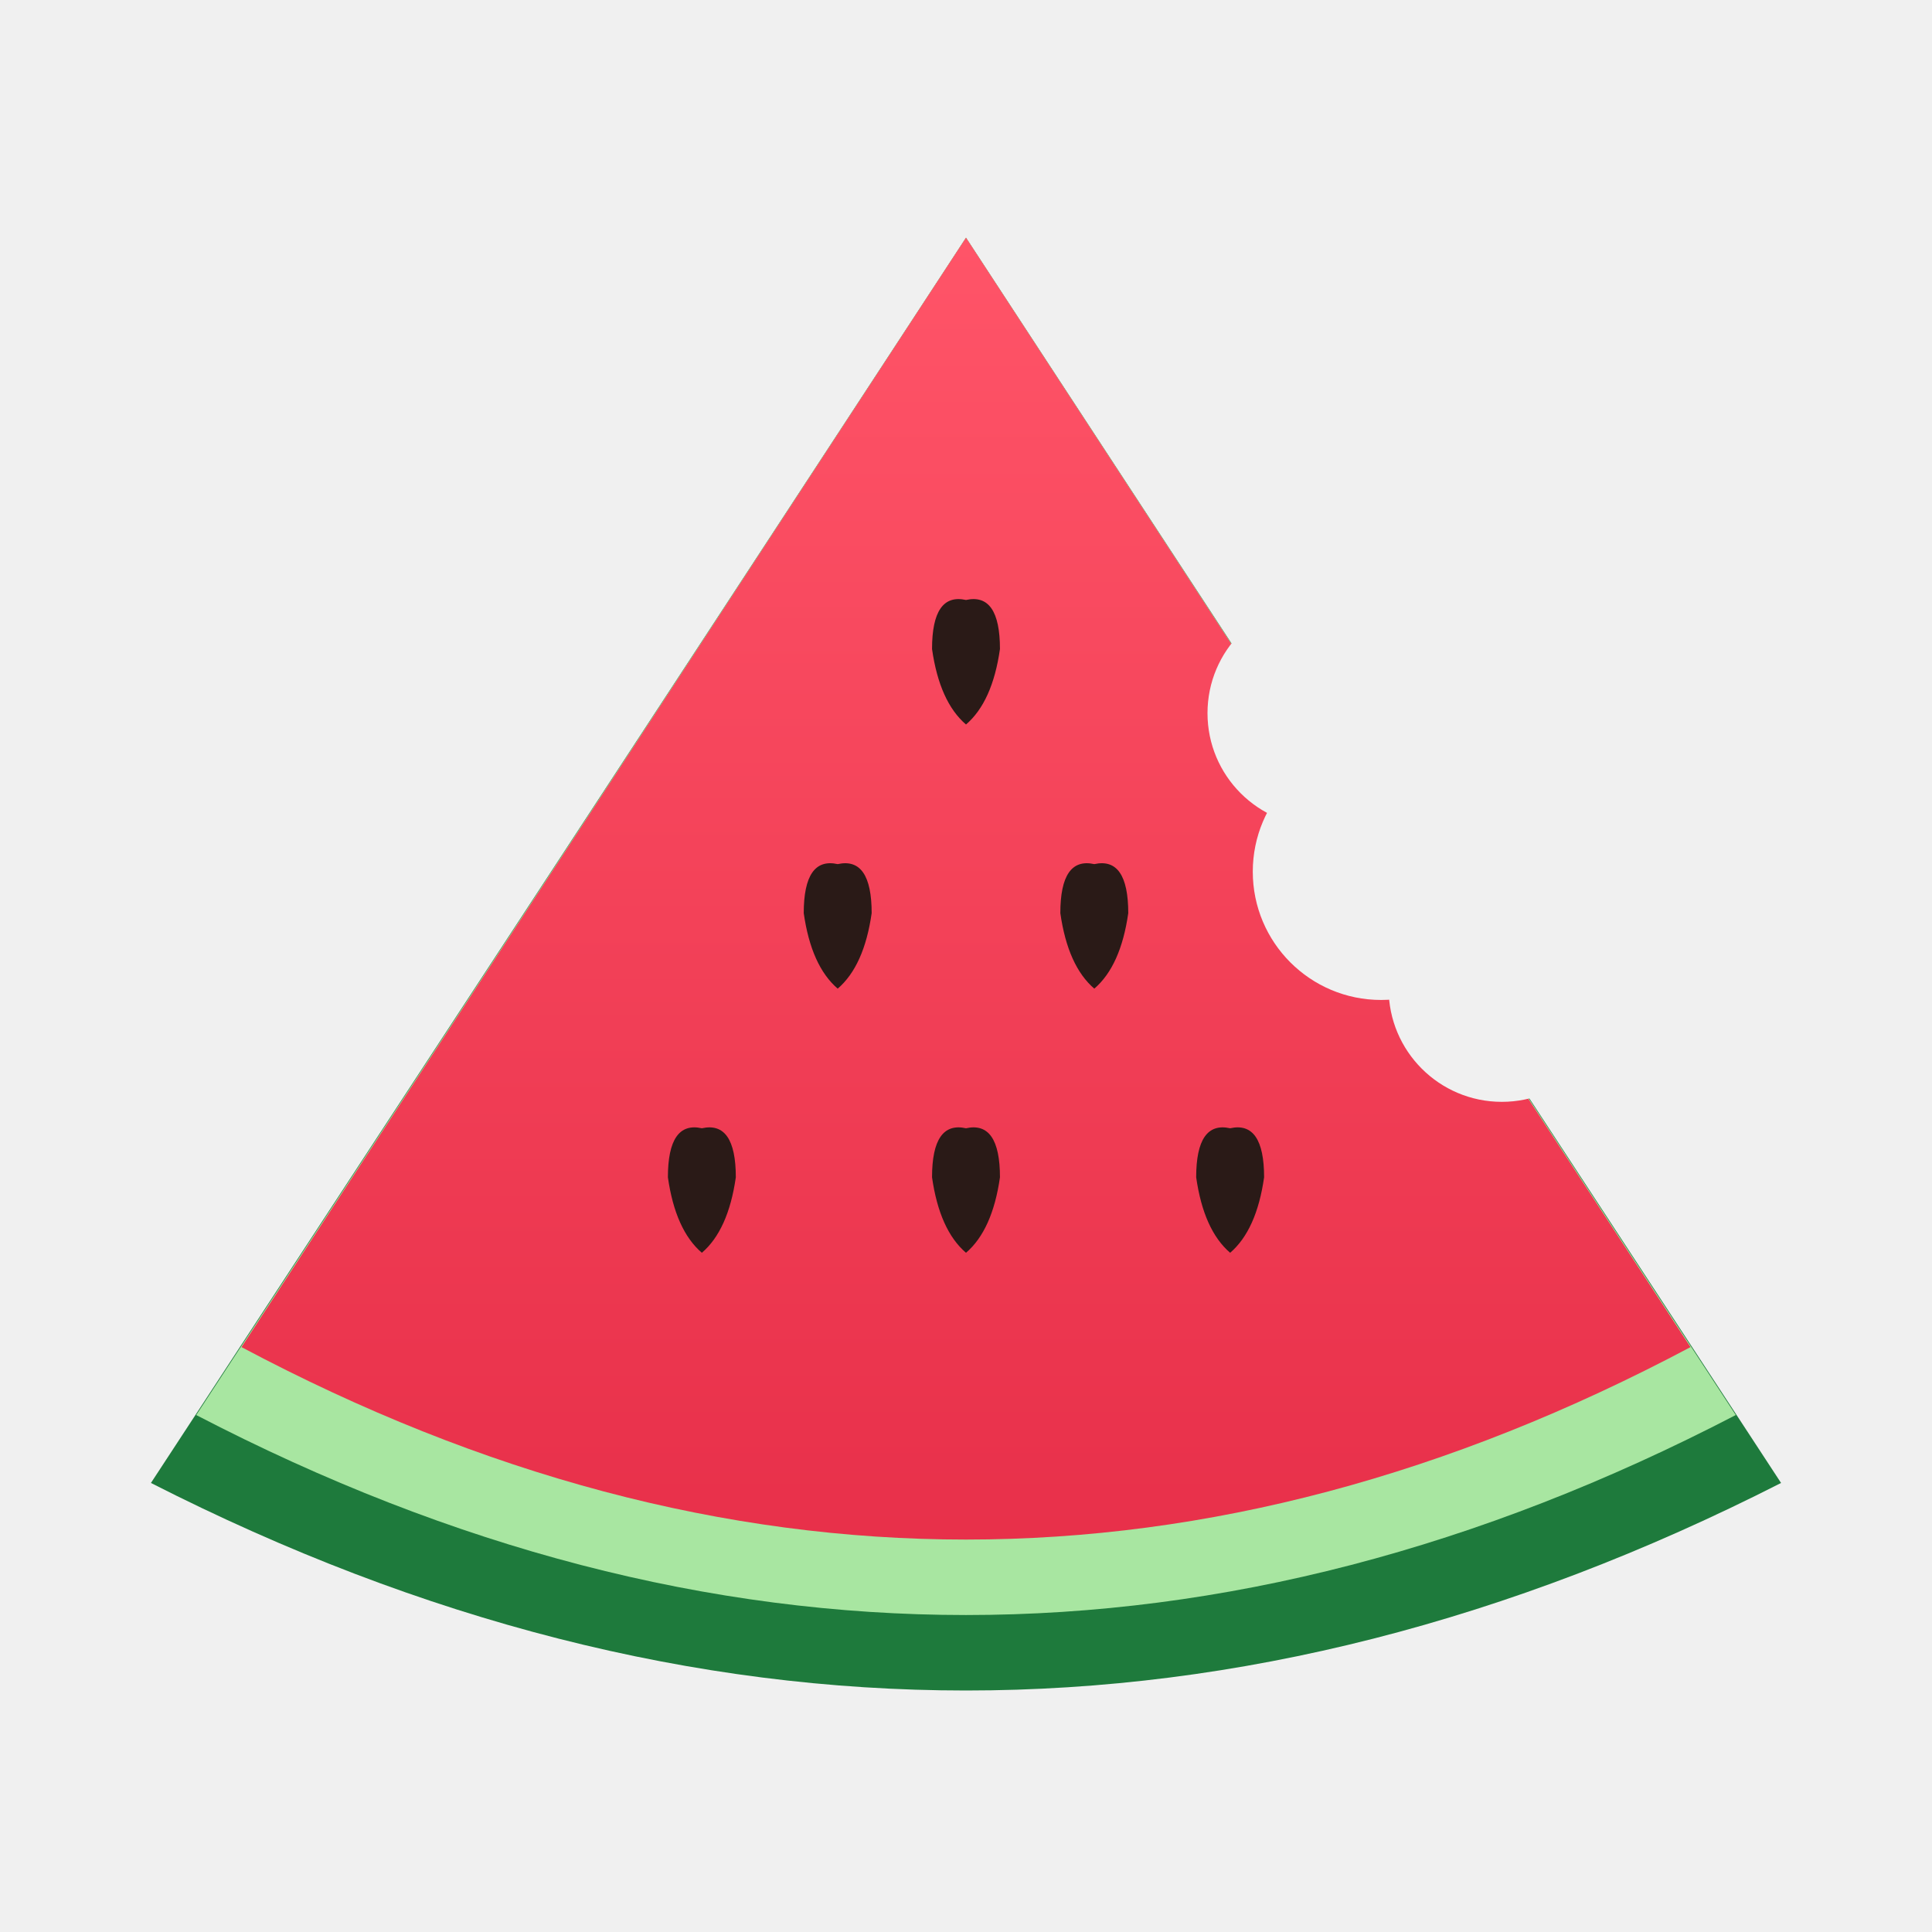
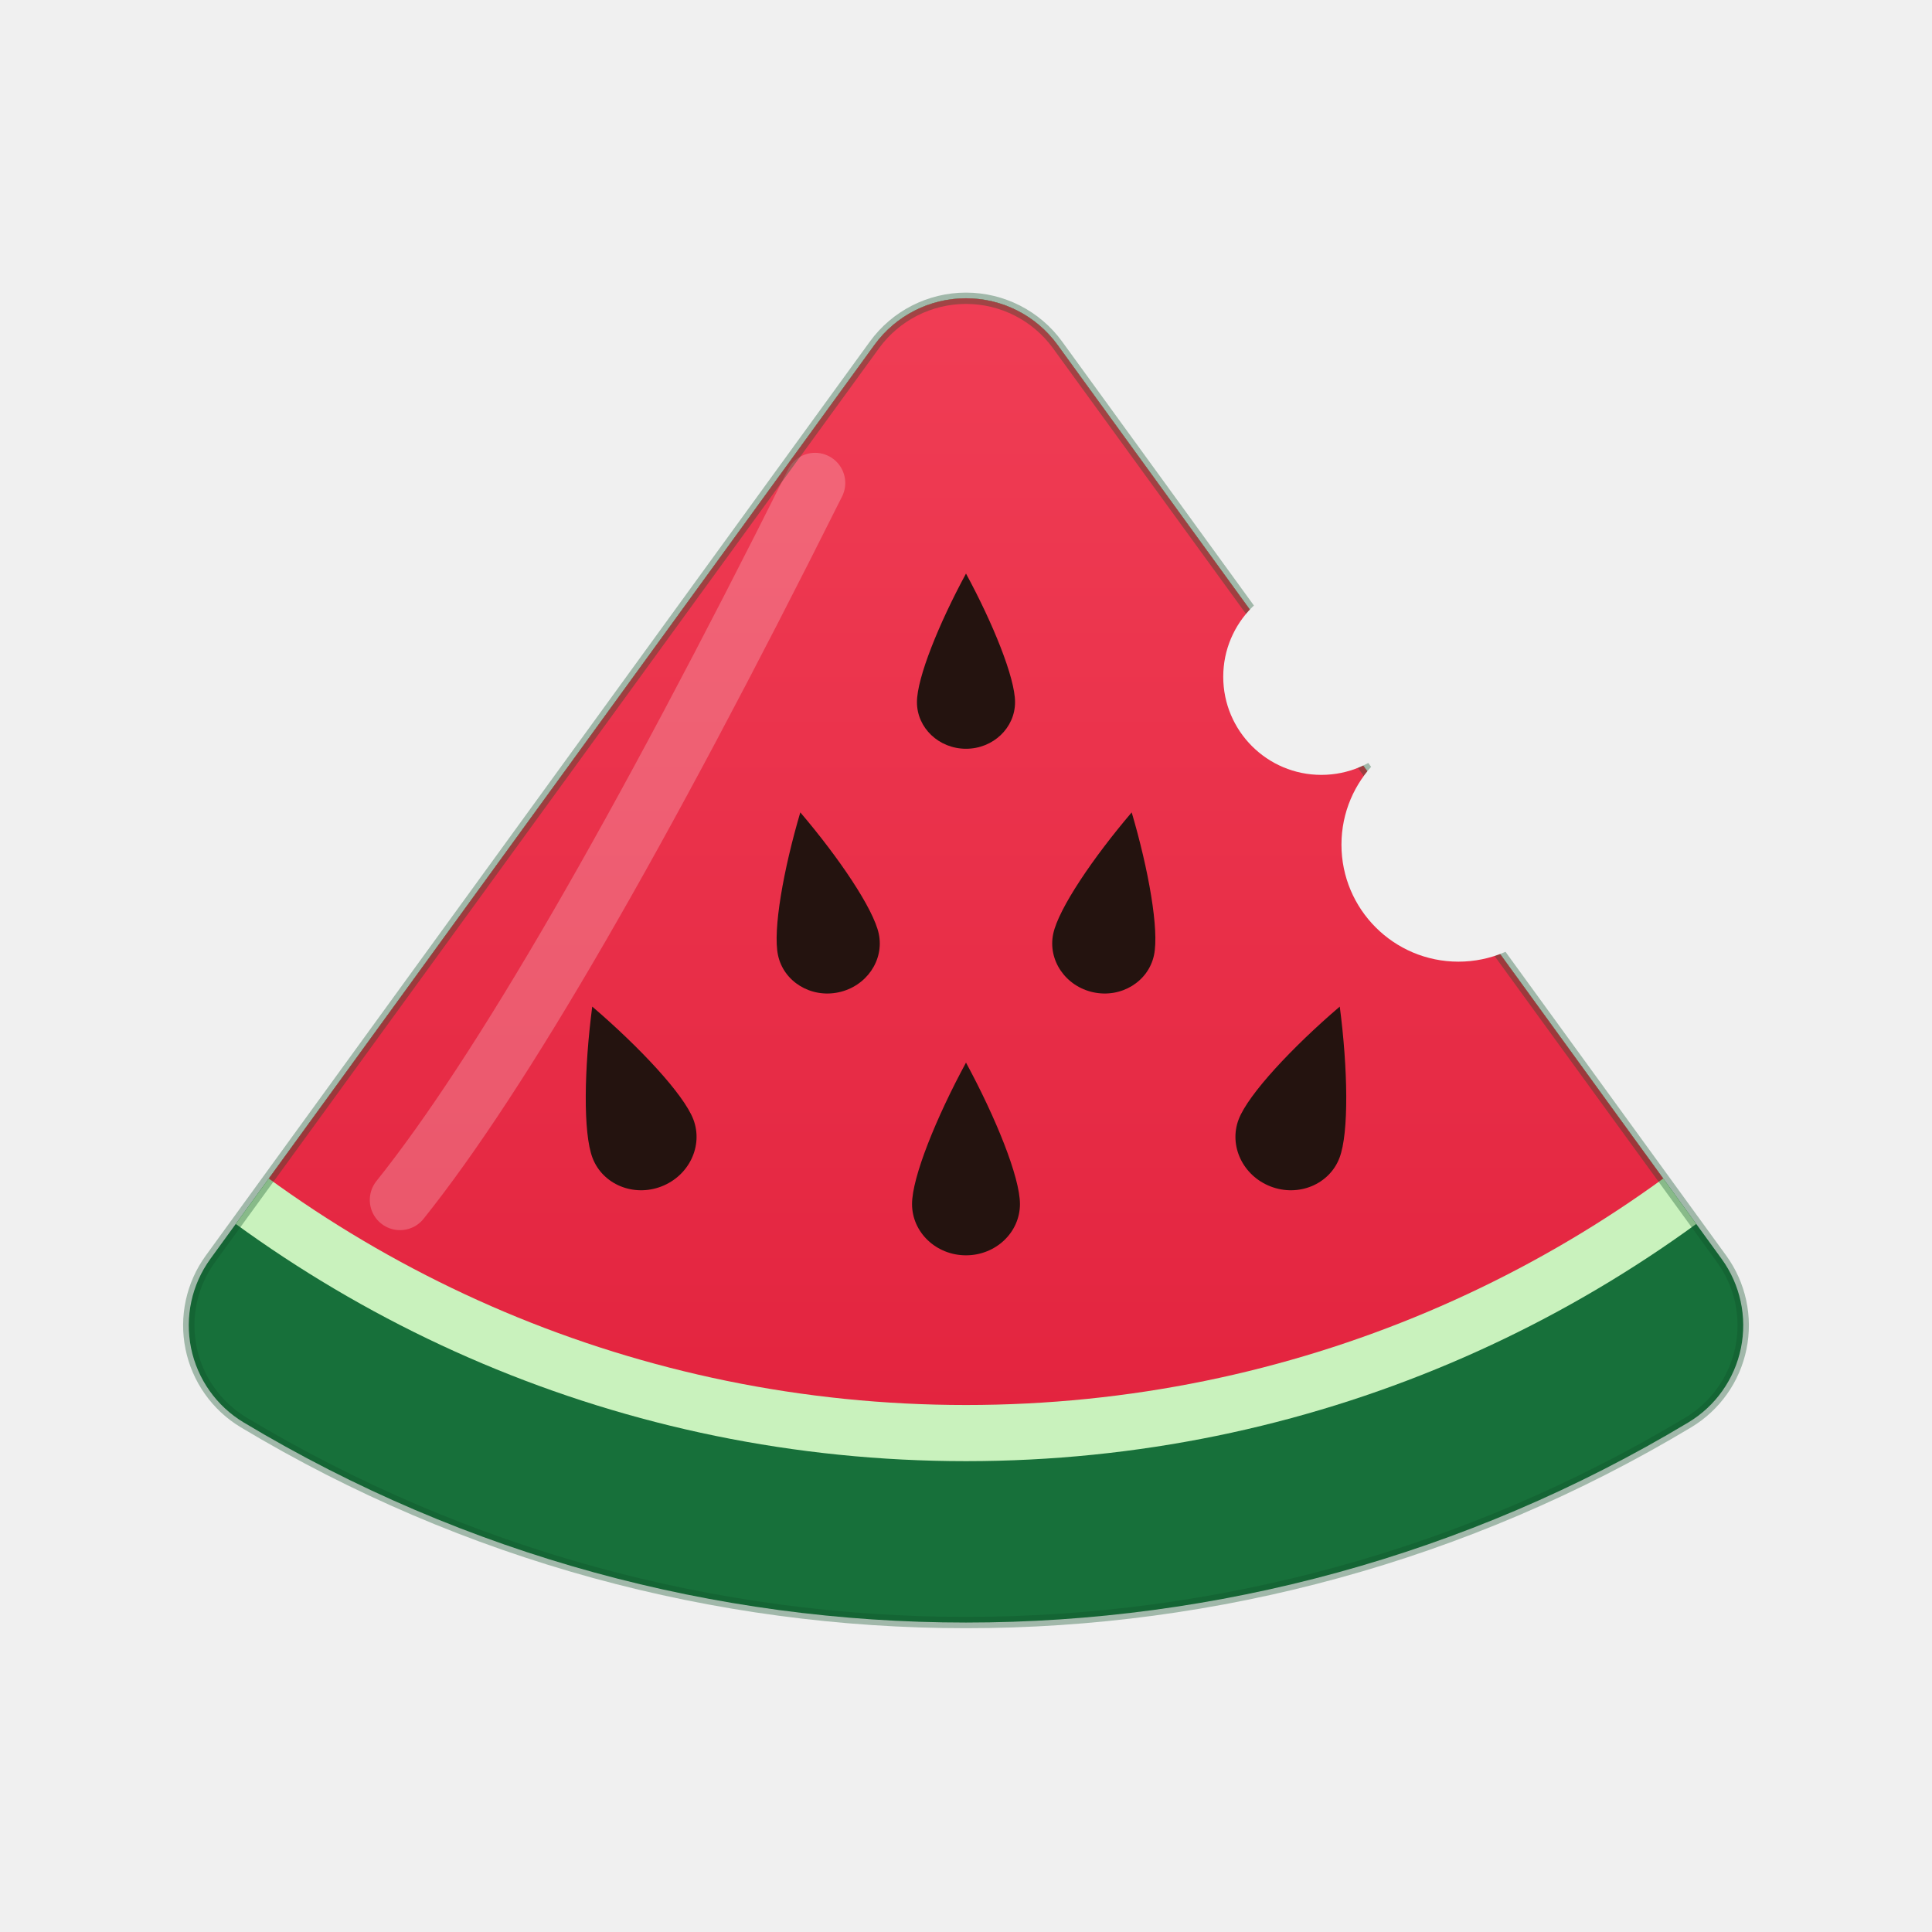
<svg xmlns="http://www.w3.org/2000/svg" viewBox="0 0 512 512" width="512" height="512">
  <defs>
-     <mask id="bite">
+     <linearGradient id="wm-flesh" x1="0" y1="0" x2="0" y2="1">
+       <stop offset="0" stop-color="#ff5a6e" />
+       <stop offset="1" stop-color="#e3243f" />
+     </linearGradient>
+     <clipPath id="wm-clip">
+       <path d="M231.73 91.41 L55.75 333.62 A30 30 0 0 0 64.59 376.97 A372 372 0 0 0 447.41 376.97 A30 30 0 0 0 456.25 333.62 L280.27 91.41 A30 30 0 0 0 231.73 91.41 Z" />
+     </clipPath>
+     <mask id="wm-bite" maskUnits="userSpaceOnUse" x="0" y="0" width="512" height="512">
      <rect width="512" height="512" fill="#fff" />
-       <circle cx="350" cy="158" r="30" fill="#000" />
-       <circle cx="366" cy="200" r="34" fill="#000" />
-       <circle cx="398" cy="231" r="30" fill="#000" />
+       <circle cx="350.17" cy="179.35" r="26" fill="#000" />
+       <circle cx="386.5" cy="223.85" r="31" fill="#000" />
    </mask>
-     <linearGradient id="flesh" x1="0" y1="0" x2="0" y2="1">
-       <stop offset="0" stop-color="#ff5468" />
-       <stop offset="1" stop-color="#e8304a" />
-     </linearGradient>
  </defs>
-   <g transform="translate(0 31)">
-     <g mask="url(#bite)">
-       <path d="M40 362 Q256 472 472 362 L256 32 Z" fill="#1e7a3c" />
-       <path d="M52 344 Q256 450 460 344 L256 32 Z" fill="#a8e6a1" />
-       <path d="M64 326 Q256 428 448 326 L256 32 Z" fill="url(#flesh)" />
-       <g fill="#2a1a17">
-         <path d="M256 128 q9 -2 9 13 q-2 14 -9 20 q-7 -6 -9 -20 q0 -15 9 -13 Z" />
-         <path d="M222 198 q9 -2 9 13 q-2 14 -9 20 q-7 -6 -9 -20 q0 -15 9 -13 Z" />
-         <path d="M290 198 q9 -2 9 13 q-2 14 -9 20 q-7 -6 -9 -20 q0 -15 9 -13 Z" />
-         <path d="M186 268 q9 -2 9 13 q-2 14 -9 20 q-7 -6 -9 -20 q0 -15 9 -13 Z" />
-         <path d="M256 268 q9 -2 9 13 q-2 14 -9 20 q-7 -6 -9 -20 q0 -15 9 -13 Z" />
-         <path d="M326 268 q9 -2 9 13 q-2 14 -9 20 q-7 -6 -9 -20 q0 -15 9 -13 Z" />
+   <g mask="url(#wm-bite)">
+     <g clip-path="url(#wm-clip)">
+       <circle cx="256" cy="58" r="376" fill="#17703a" />
+       <circle cx="256" cy="58" r="329.22" fill="#c9f2bd" />
+       <circle cx="256" cy="58" r="314.34" fill="url(#wm-flesh)" />
+       <g fill="#24130f">
+         <path transform="translate(256 176) rotate(0)" d="M0 -24.0 C7.15 -10.8 13.0 3.6 13.0 10.08 A13.0 12.35 0 0 1 -13.0 10.08 C-13.0 3.6 -7.15 -10.8 0 -24.0 Z" />
+         <path transform="translate(294.67 239.94) rotate(12)" d="M0 -25.2 C7.508 -11.34 13.65 3.78 13.65 10.584 A13.65 12.967 0 0 1 -13.65 10.584 C-13.65 3.78 -7.508 -11.34 0 -25.2 Z" />
+         <path transform="translate(217.33 239.94) rotate(-12)" d="M0 -25.2 C7.508 -11.34 13.65 3.78 13.65 10.584 A13.65 12.967 0 0 1 -13.65 10.584 C-13.65 3.78 -7.508 -11.34 0 -25.2 Z" />
+         <path transform="translate(345.59 291.4) rotate(21)" d="M0 -26.4 C7.865 -11.88 14.3 3.96 14.3 11.088 A14.3 13.585 0 0 1 -14.3 11.088 C-14.3 3.96 -7.865 -11.88 0 -26.4 Z" />
+         <path transform="translate(256 308) rotate(0)" d="M0 -26.4 C7.865 -11.88 14.3 3.96 14.3 11.088 A14.3 13.585 0 0 1 -14.3 11.088 C-14.3 3.96 -7.865 -11.88 0 -26.4 Z" />
+         <path transform="translate(166.41 291.4) rotate(-21)" d="M0 -26.4 C7.865 -11.88 14.3 3.96 14.3 11.088 A14.3 13.585 0 0 1 -14.3 11.088 C-14.3 3.96 -7.865 -11.88 0 -26.4 Z" />
      </g>
+       <path d="M216 128 Q146 268 106 318" stroke="#fff" stroke-opacity=".22" stroke-width="16" stroke-linecap="round" fill="none" />
    </g>
+     <path d="M231.73 91.41 L55.75 333.62 A30 30 0 0 0 64.59 376.97 A372 372 0 0 0 447.41 376.97 A30 30 0 0 0 456.25 333.62 L280.27 91.41 A30 30 0 0 0 231.73 91.41 Z" fill="none" stroke="#0f5229" stroke-opacity=".35" stroke-width="3" />
  </g>
</svg>
